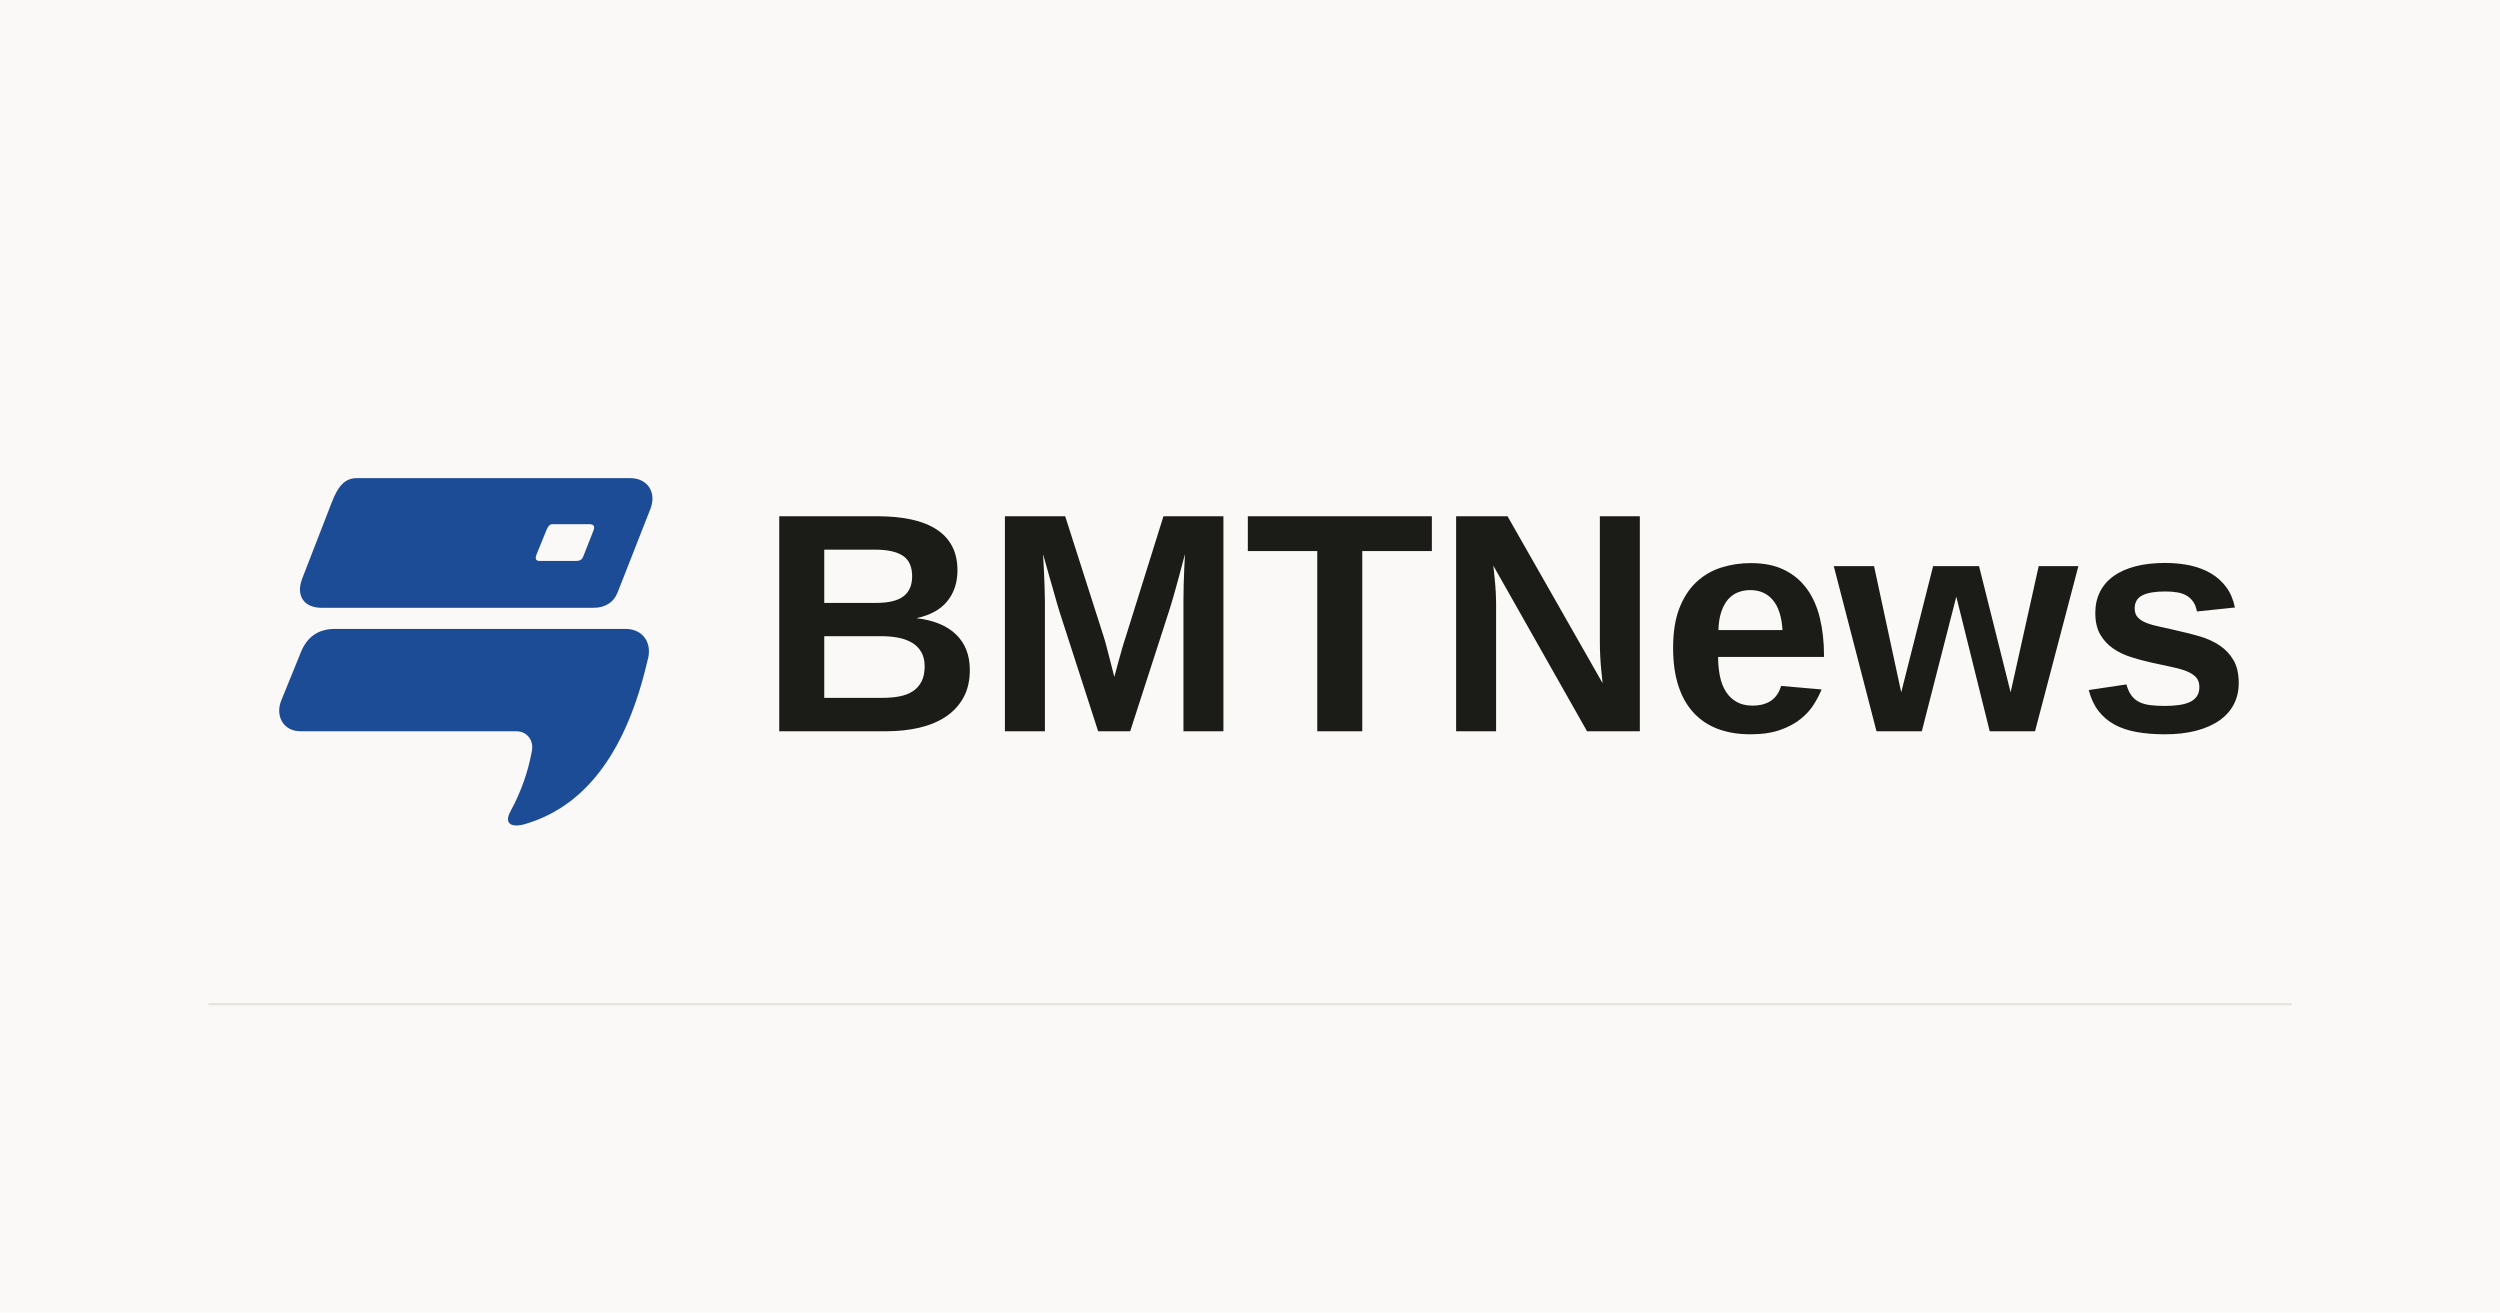
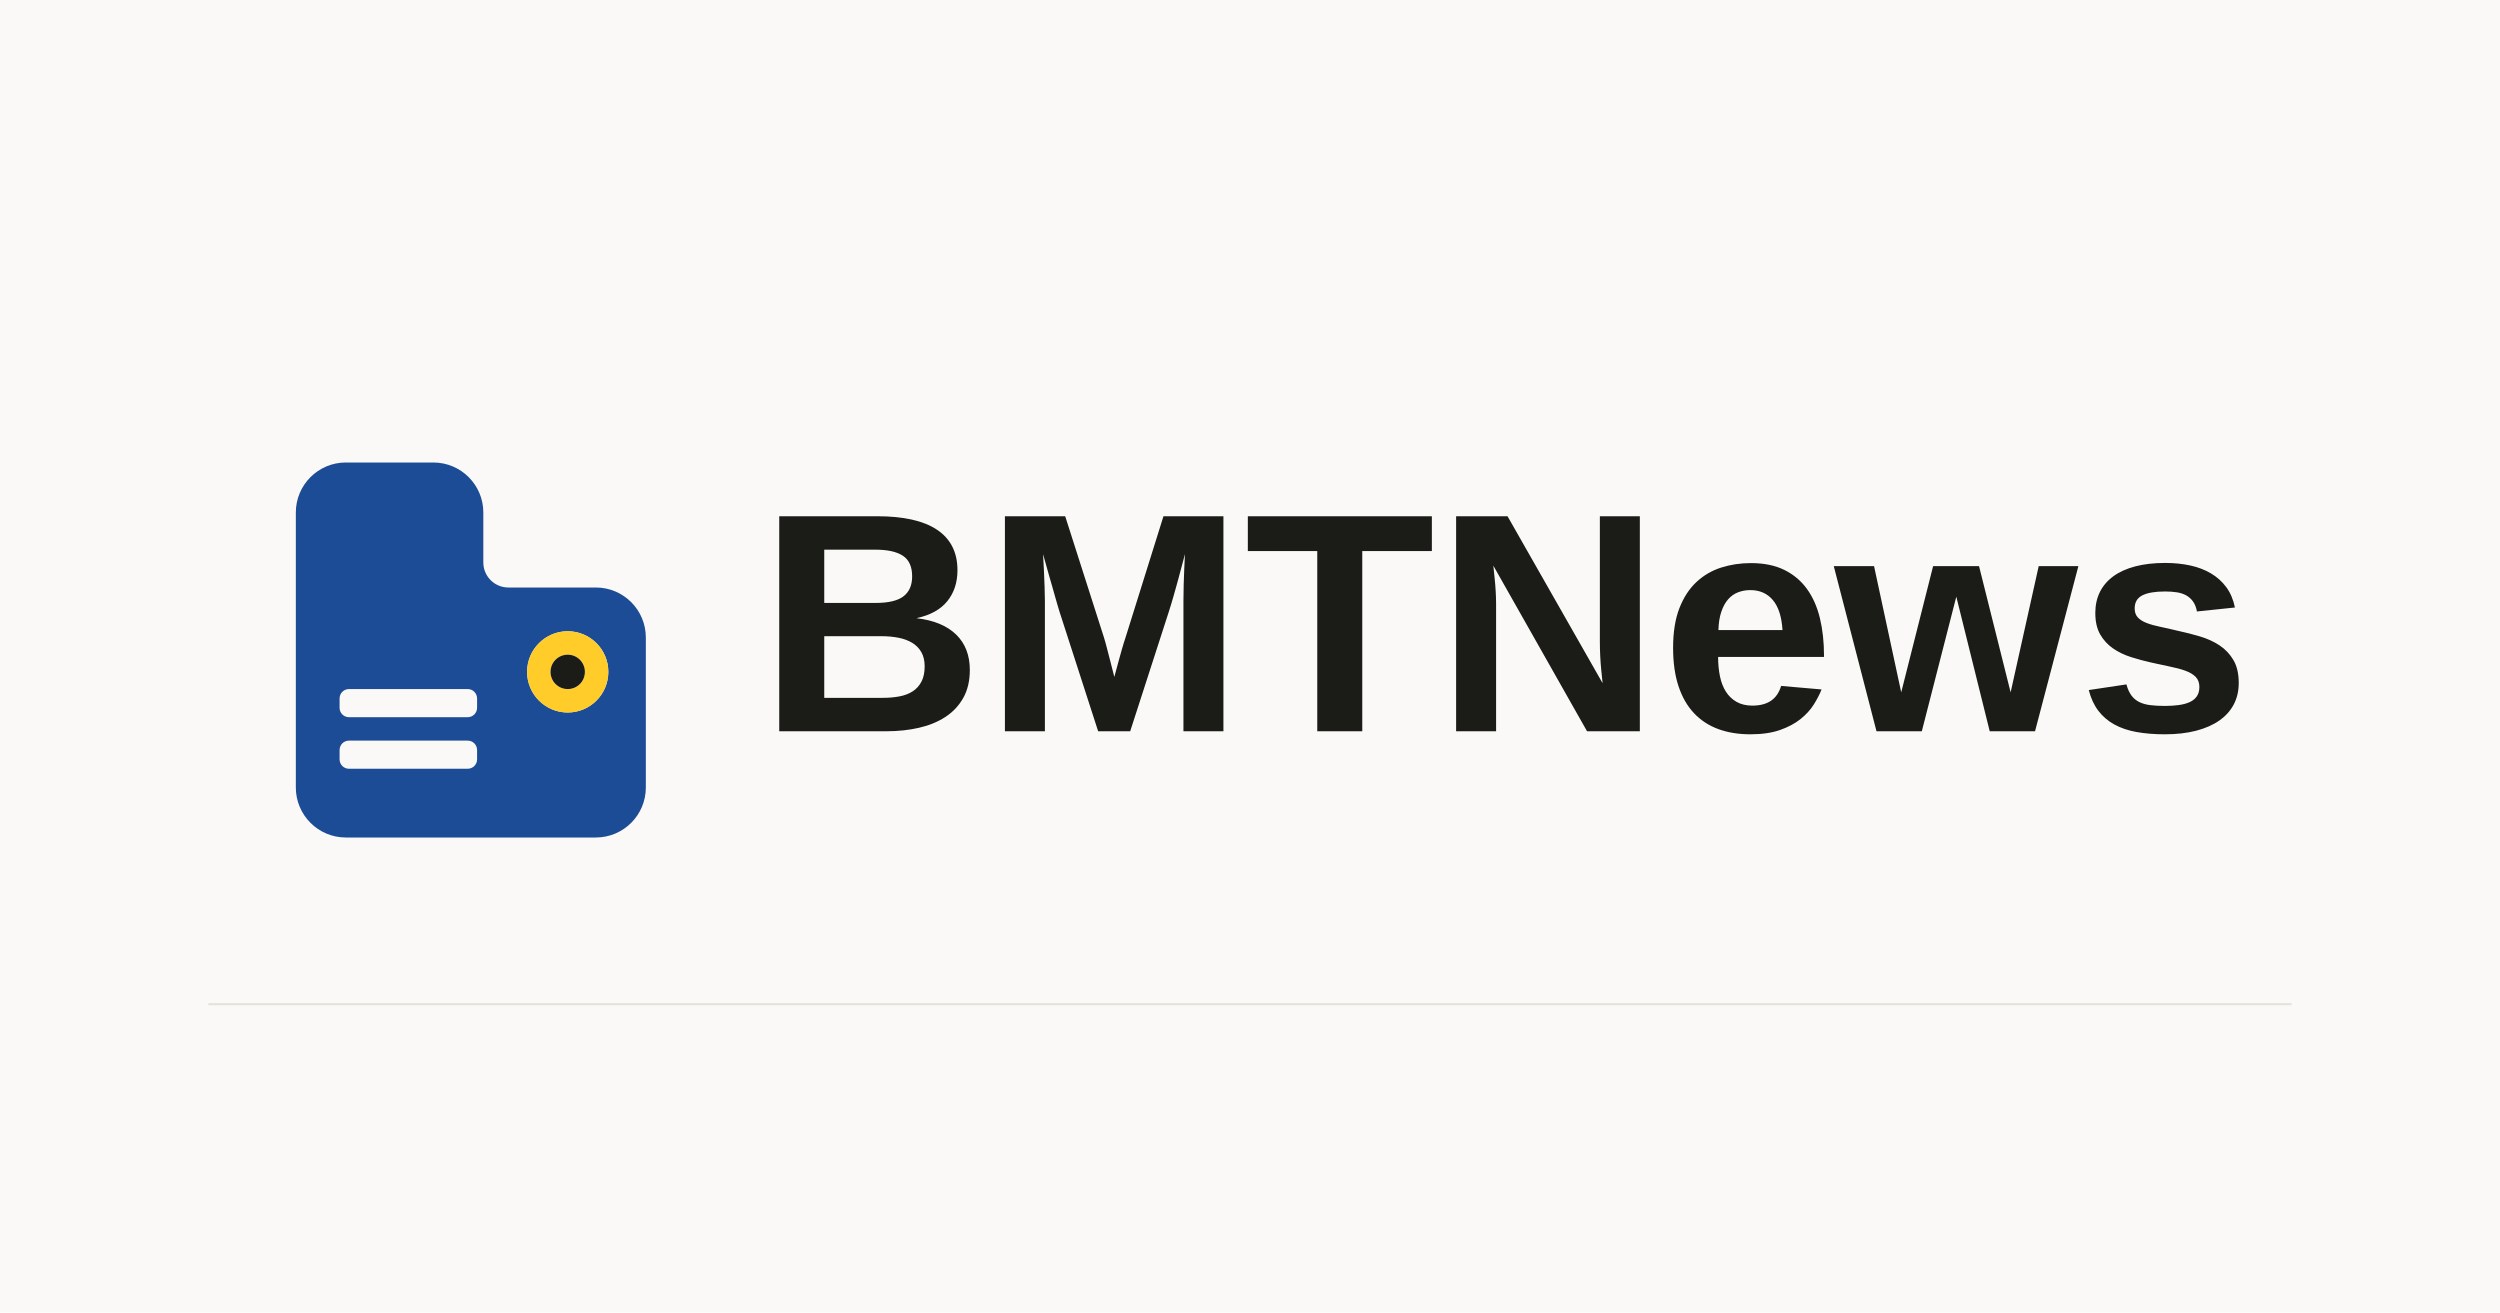
<svg xmlns="http://www.w3.org/2000/svg" width="1200" height="630" viewBox="0 0 1200 630" role="img" aria-label="BMTNews">
  <rect width="1200" height="630" fill="#faf9f7" />
  <g transform="translate(100 180) scale(1.5)">
-     <path fill="#1d4c96" fill-rule="evenodd" transform="translate(20 24) scale(.25)" d="M110 36H460C482 36 494 54 486 75L444 182C439 195 428 202 413 202H65C42 202 32 186 40 165L78 67C86 46 95 36 110 36ZM360 95H408Q416 95 413 103L400 136Q398 142 391 142H344Q337 142 340 134L353 102Q356 95 360 95ZM82 229H454C477 229 489 248 482 270C456 382 406 454 328 478C310 484 297 480 307 462C320 438 329 413 334 386C337 373 329 360 314 360H38C15 360 5 339 14 319L38 260C46 239 61 229 82 229Z" />
+     <path fill="#1d4c96" fill-rule="evenodd" transform="translate(20 24) scale(.25)" d="M96 16H208A64 64 0 0 1 272 80V144A32 32 0 0 0 304 176H416A64 64 0 0 1 480 240V432A64 64 0 0 1 416 496H96A64 64 0 0 1 32 432V80A64 64 0 0 1 96 16ZM100 306H252A12 12 0 0 1 264 318V330A12 12 0 0 1 252 342H100A12 12 0 0 1 88 330V318A12 12 0 0 1 100 306ZM100 372H252A12 12 0 0 1 264 384V396A12 12 0 0 1 252 408H100A12 12 0 0 1 88 396V384A12 12 0 0 1 100 372ZM432 284A52 52 0 1 0 328 284A52 52 0 1 0 432 284Z" />
+     <path fill="#ffcc29" fill-rule="evenodd" transform="translate(20 24) scale(.25)" d="M432 284A52 52 0 1 0 328 284A52 52 0 1 0 432 284ZM402 284A22 22 0 1 0 358 284A22 22 0 1 0 402 284Z" />
+     <path fill="#1b1b18" fill-rule="evenodd" transform="translate(20 24) scale(.25)" d="M402 284A22 22 0 1 0 358 284A22 22 0 1 0 402 284Z" />
    <path fill="#1b1b18" transform="translate(176 34)" d="M67.676 60.371Q67.676 65.596 65.576 69.331Q63.477 73.066 59.839 75.435Q56.201 77.803 51.367 78.901Q46.533 80.0 41.113 80.0H6.689V11.201H38.184Q44.287 11.201 49.048 12.251Q53.809 13.301 57.08 15.449Q60.352 17.598 62.036 20.845Q63.721 24.092 63.721 28.486Q63.721 34.346 60.474 38.374Q57.227 42.402 50.586 43.818Q58.936 44.795 63.306 49.067Q67.676 53.34 67.676 60.371ZM49.219 30.439Q49.219 25.801 46.265 23.848Q43.311 21.895 37.5 21.895H21.094V38.936H37.598Q43.701 38.936 46.46 36.812Q49.219 34.688 49.219 30.439ZM53.223 59.248Q53.223 56.514 52.148 54.658Q51.074 52.803 49.194 51.68Q47.314 50.557 44.8 50.068Q42.285 49.58 39.355 49.58H21.094V69.307H39.893Q42.725 69.307 45.166 68.843Q47.607 68.379 49.39 67.231Q51.172 66.084 52.197 64.131Q53.223 62.178 53.223 59.248ZM136.035 80.0V38.301Q136.035 35.811 136.108 33.174Q136.182 30.537 136.279 28.34Q136.426 25.752 136.523 23.311Q135.498 27.168 134.57 30.635Q134.18 32.1 133.74 33.662Q133.301 35.225 132.886 36.689Q132.471 38.154 132.08 39.424Q131.689 40.693 131.396 41.621L118.994 80.0H108.74L96.338 41.621Q96.045 40.693 95.679 39.424Q95.312 38.154 94.897 36.689Q94.482 35.225 94.043 33.662Q93.604 32.1 93.164 30.635Q92.188 27.168 91.113 23.311Q91.26 26.143 91.406 28.877Q91.504 31.221 91.602 33.809Q91.699 36.396 91.699 38.301V80.0H78.906V11.201H98.193L110.498 49.678Q110.986 51.191 111.548 53.389Q112.109 55.586 112.646 57.637Q113.232 60.029 113.916 62.617Q114.6 60.078 115.234 57.734Q115.527 56.709 115.82 55.635Q116.113 54.561 116.406 53.535Q116.699 52.51 116.992 51.582Q117.285 50.654 117.529 49.922L129.639 11.201H148.828V80.0ZM193.262 22.334V80.0H178.857V22.334H156.641V11.201H215.527V22.334ZM265.186 80.0 235.205 27.021Q235.449 29.17 235.645 31.318Q235.84 33.174 235.962 35.322Q236.084 37.471 236.084 39.424V80.0H223.291V11.201H239.746L270.166 64.619Q269.922 62.568 269.727 60.322Q269.531 58.418 269.409 56.025Q269.287 53.633 269.287 51.191V11.201H282.08V80.0ZM317.432 80.977Q311.719 80.977 307.153 79.292Q302.588 77.607 299.365 74.165Q296.143 70.723 294.434 65.522Q292.725 60.322 292.725 53.34Q292.725 45.771 294.751 40.596Q296.777 35.42 300.22 32.222Q303.662 29.023 308.154 27.607Q312.646 26.191 317.627 26.191Q323.877 26.191 328.296 28.364Q332.715 30.537 335.547 34.443Q338.379 38.35 339.697 43.794Q341.016 49.238 341.016 55.83V56.221H307.129Q307.129 59.541 307.715 62.397Q308.301 65.254 309.619 67.329Q310.938 69.404 313.037 70.601Q315.137 71.797 318.115 71.797Q321.729 71.797 324.023 70.259Q326.318 68.721 327.295 65.498L340.234 66.621Q339.355 68.867 337.769 71.406Q336.182 73.945 333.545 76.069Q330.908 78.193 326.978 79.585Q323.047 80.977 317.432 80.977ZM317.432 34.834Q315.332 34.834 313.501 35.542Q311.67 36.25 310.327 37.788Q308.984 39.326 308.154 41.768Q307.324 44.209 307.227 47.627H327.734Q327.344 41.23 324.658 38.032Q321.973 34.834 317.432 34.834ZM365.723 67.549 375.928 27.168H390.625L400.732 67.549L409.717 27.168H422.412L408.545 80.0H394.043L383.35 36.934L372.314 80.0H357.812L344.141 27.168H357.031ZM473.73 64.57Q473.73 68.379 472.144 71.406Q470.557 74.434 467.529 76.558Q464.502 78.682 460.107 79.829Q455.713 80.977 450.098 80.977Q445.068 80.977 441.016 80.244Q436.963 79.512 433.911 77.827Q430.859 76.143 428.809 73.457Q426.758 70.771 425.732 66.816L437.793 65.01Q438.379 67.207 439.404 68.574Q440.43 69.941 441.943 70.674Q443.457 71.406 445.483 71.65Q447.51 71.895 450.098 71.895Q452.441 71.895 454.468 71.626Q456.494 71.357 457.983 70.698Q459.473 70.039 460.303 68.843Q461.133 67.646 461.133 65.84Q461.133 63.789 459.937 62.593Q458.74 61.396 456.665 60.64Q454.59 59.883 451.782 59.321Q448.975 58.76 445.801 58.027Q442.48 57.295 439.258 56.27Q436.035 55.244 433.496 53.486Q430.957 51.729 429.395 49.019Q427.832 46.309 427.832 42.158Q427.832 38.398 429.297 35.444Q430.762 32.49 433.594 30.415Q436.426 28.34 440.601 27.241Q444.775 26.143 450.195 26.143Q454.492 26.143 458.203 26.948Q461.914 27.754 464.844 29.487Q467.773 31.221 469.751 33.906Q471.729 36.592 472.51 40.4L460.352 41.67Q460.01 39.766 459.131 38.521Q458.252 37.275 456.958 36.543Q455.664 35.811 453.955 35.542Q452.246 35.273 450.195 35.273Q445.312 35.273 442.871 36.519Q440.43 37.764 440.43 40.693Q440.43 42.5 441.431 43.574Q442.432 44.648 444.263 45.356Q446.094 46.064 448.608 46.577Q451.123 47.09 454.102 47.822Q457.764 48.604 461.304 49.653Q464.844 50.703 467.603 52.534Q470.361 54.365 472.046 57.246Q473.73 60.127 473.73 64.57Z" />
  </g>
  <path stroke="#e4e2dc" d="M100 482H1100" />
</svg>
